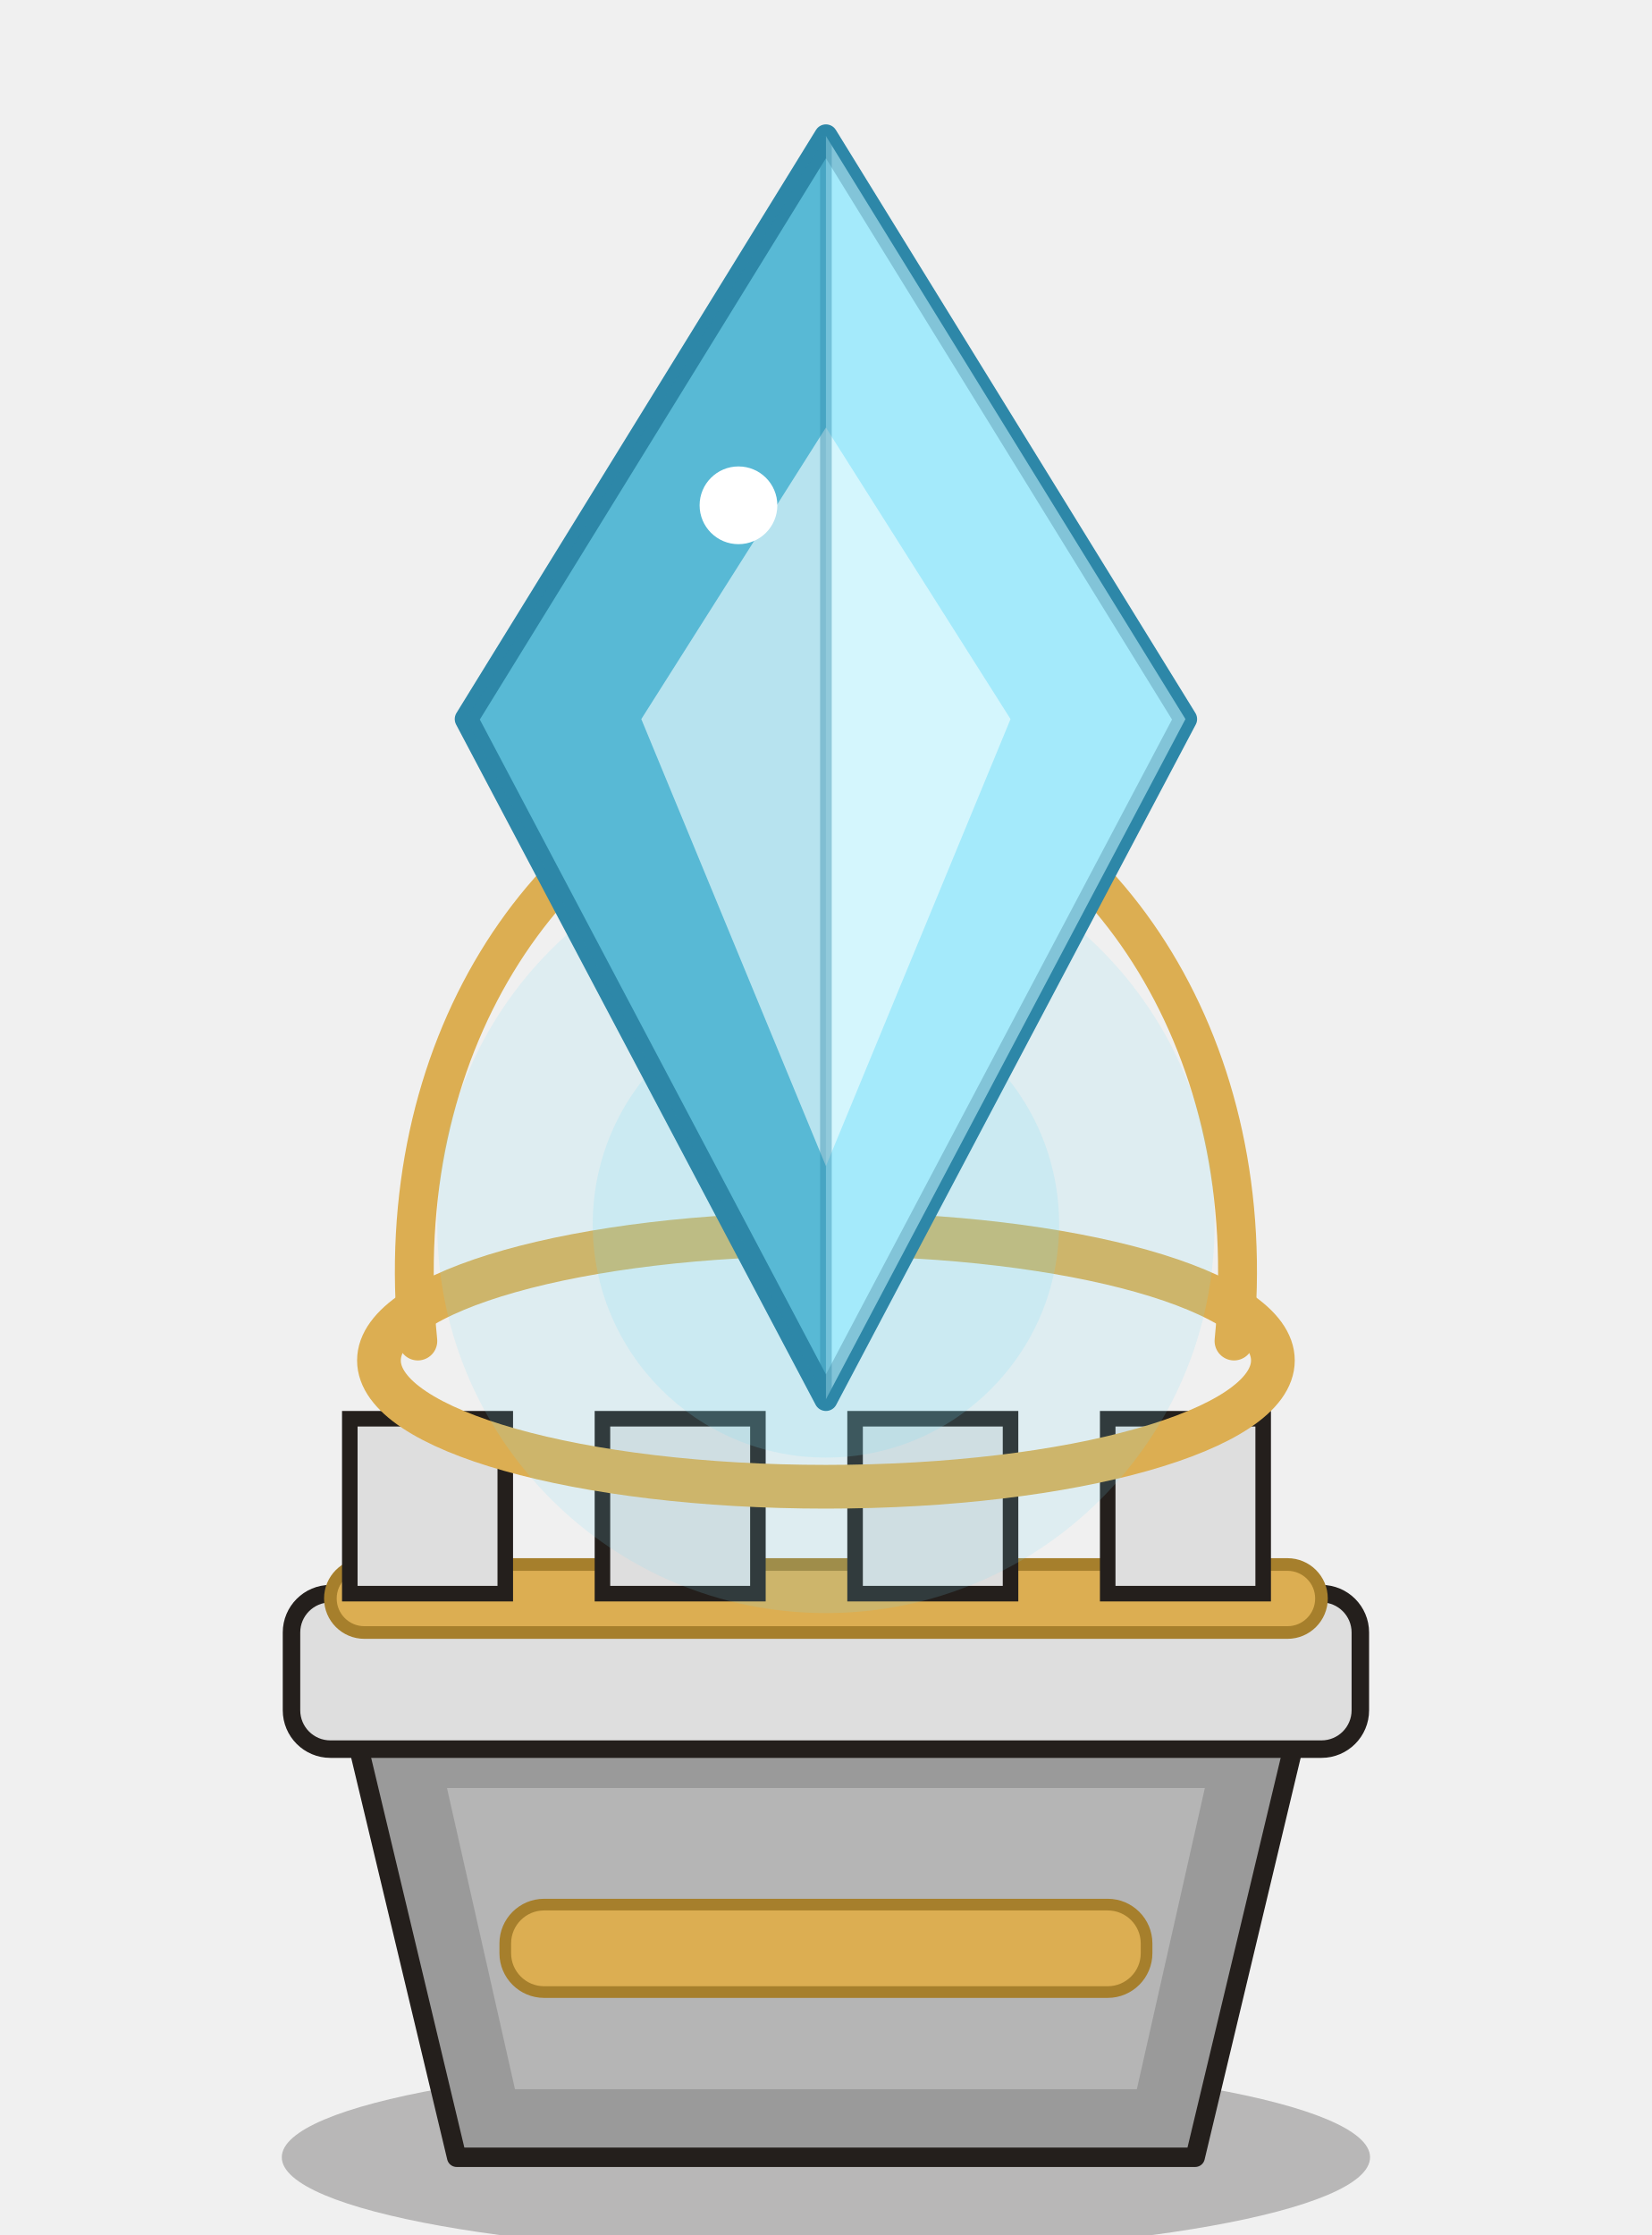
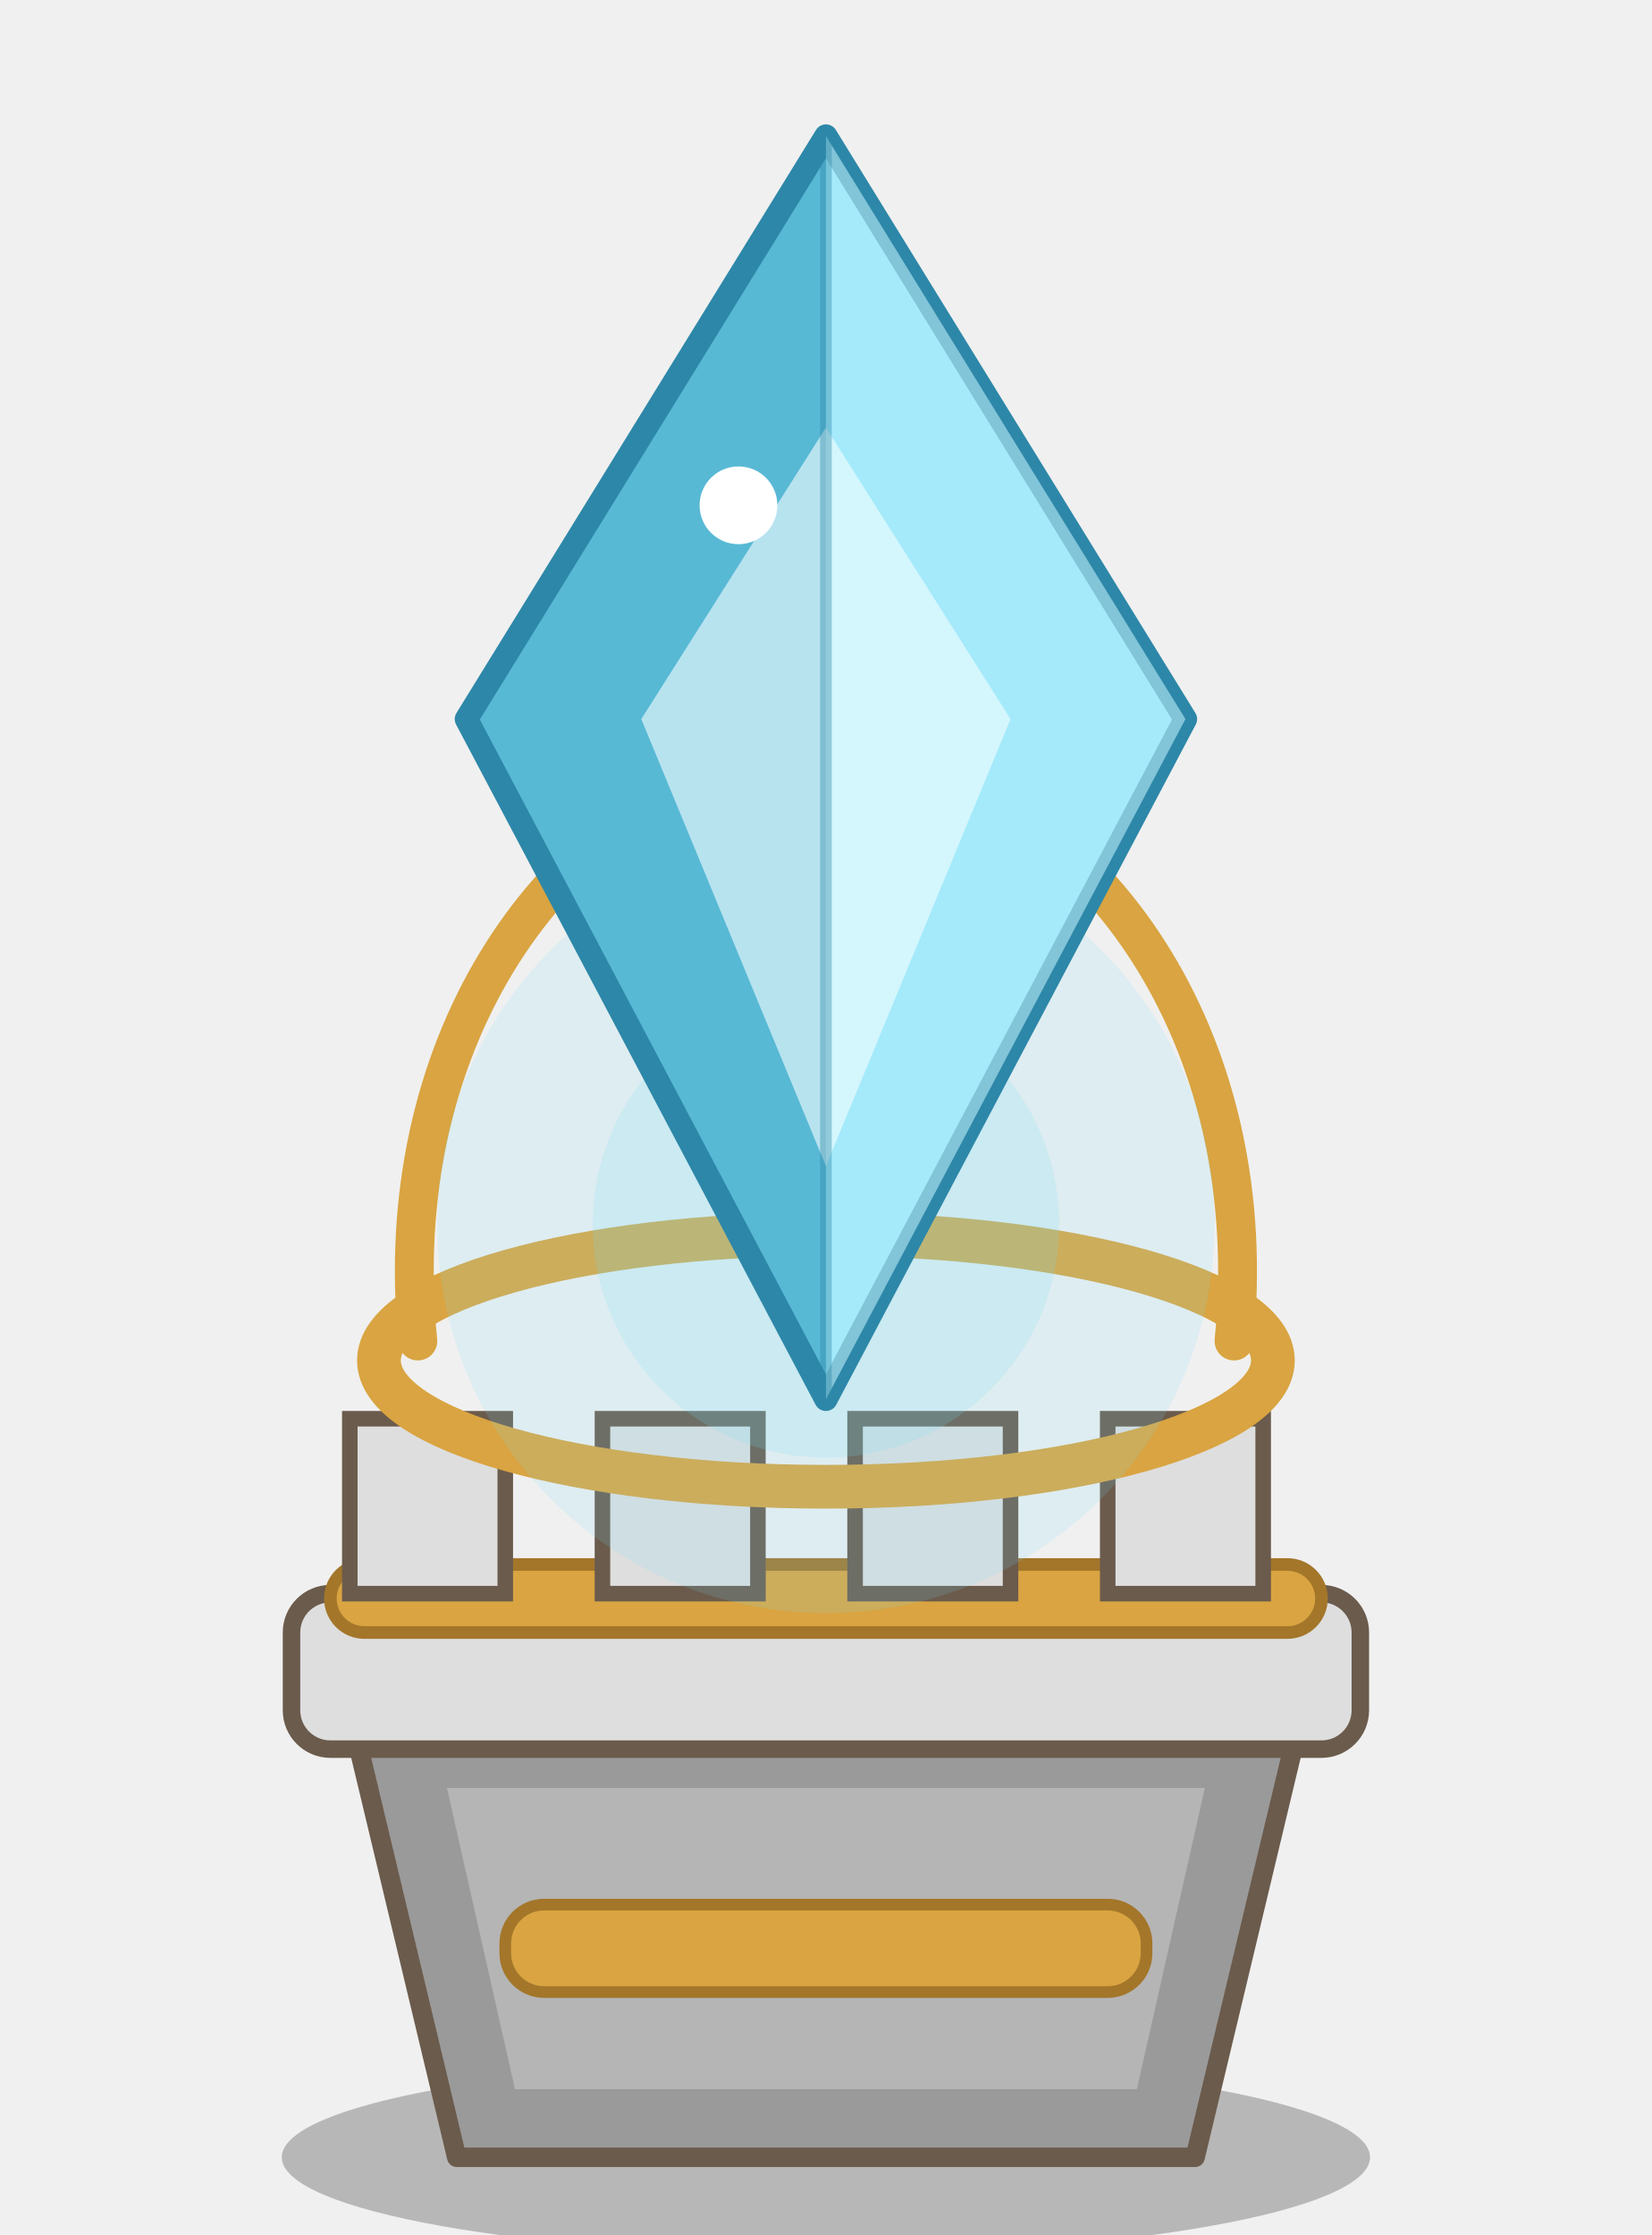
<svg xmlns="http://www.w3.org/2000/svg" width="170" height="230" viewBox="0 0 170 230">
  <ellipse cx="85" cy="222" rx="56" ry="10" fill="#181513" opacity="0.26" />
-   <polygon points="47,222 123,222 134,176 36,176" fill="#9a9a9a" stroke="#241f1c" stroke-width="2" stroke-linejoin="round" />
+   <polygon points="47,222 123,222 134,176 36,176" fill="#9a9a9a" stroke="#6b5b4c" stroke-width="2" stroke-linejoin="round" />
  <polygon points="53,215 117,215 124,184 46,184" fill="#c6c6c6" opacity="0.6" />
-   <rect x="30" y="164" width="110" height="16" rx="4" fill="#dedede" stroke="#241f1c" stroke-width="1.8" />
-   <rect x="34" y="161" width="102" height="7" rx="3.5" fill="#dcae52" stroke="#a67f2c" stroke-width="1.3" />
-   <rect x="36" y="146" width="16" height="18" fill="#dedede" stroke="#241f1c" stroke-width="1.6" />
-   <rect x="62" y="146" width="16" height="18" fill="#dedede" stroke="#241f1c" stroke-width="1.6" />
-   <rect x="88" y="146" width="16" height="18" fill="#dedede" stroke="#241f1c" stroke-width="1.6" />
-   <rect x="114" y="146" width="16" height="18" fill="#dedede" stroke="#241f1c" stroke-width="1.6" />
-   <rect x="52" y="196" width="66" height="9" rx="4" fill="#dcae52" stroke="#a67f2c" stroke-width="1.2" />
-   <ellipse cx="85" cy="140" rx="46" ry="13" fill="none" stroke="#dcae52" stroke-width="4.5" />
-   <path d="M43 138 C40 108 56 84 78 78" fill="none" stroke="#dcae52" stroke-width="4" stroke-linecap="round" />
-   <path d="M127 138 C130 108 114 84 92 78" fill="none" stroke="#dcae52" stroke-width="4" stroke-linecap="round" />
+   <rect x="30" y="164" width="110" height="16" rx="4" fill="#dedede" stroke="#6b5b4c" stroke-width="1.8" />
+   <rect x="34" y="161" width="102" height="7" rx="3.5" fill="#d9a441" stroke="#a3762a" stroke-width="1.3" />
+   <rect x="36" y="146" width="16" height="18" fill="#dedede" stroke="#6b5b4c" stroke-width="1.6" />
+   <rect x="62" y="146" width="16" height="18" fill="#dedede" stroke="#6b5b4c" stroke-width="1.6" />
+   <rect x="88" y="146" width="16" height="18" fill="#dedede" stroke="#6b5b4c" stroke-width="1.6" />
+   <rect x="114" y="146" width="16" height="18" fill="#dedede" stroke="#6b5b4c" stroke-width="1.6" />
+   <rect x="52" y="196" width="66" height="9" rx="4" fill="#d9a441" stroke="#a3762a" stroke-width="1.2" />
+   <ellipse cx="85" cy="140" rx="46" ry="13" fill="none" stroke="#d9a441" stroke-width="4.5" />
+   <path d="M43 138 C40 108 56 84 78 78" fill="none" stroke="#d9a441" stroke-width="4" stroke-linecap="round" />
+   <path d="M127 138 C130 108 114 84 92 78" fill="none" stroke="#d9a441" stroke-width="4" stroke-linecap="round" />
  <circle cx="85" cy="126" r="40" fill="#77dcf6" opacity="0.15" />
  <circle cx="85" cy="126" r="24" fill="#77dcf6" opacity="0.18" />
  <polygon points="85,14 122,74 85,144 48,74" fill="#77dcf6" stroke="#2d87a8" stroke-width="2.4" stroke-linejoin="round" />
  <polygon points="85,14 122,74 85,144" fill="#c8f6ff" opacity="0.55" />
  <polygon points="85,14 48,74 85,144" fill="#2d87a8" opacity="0.42" />
  <polygon points="85,44 104,74 85,120 66,74" fill="#f2fdff" opacity="0.62" />
  <line x1="85" y1="14" x2="85" y2="144" stroke="#2d87a8" stroke-width="1.2" opacity="0.4" />
  <circle cx="76" cy="52" r="4" fill="#ffffff" />
</svg>
